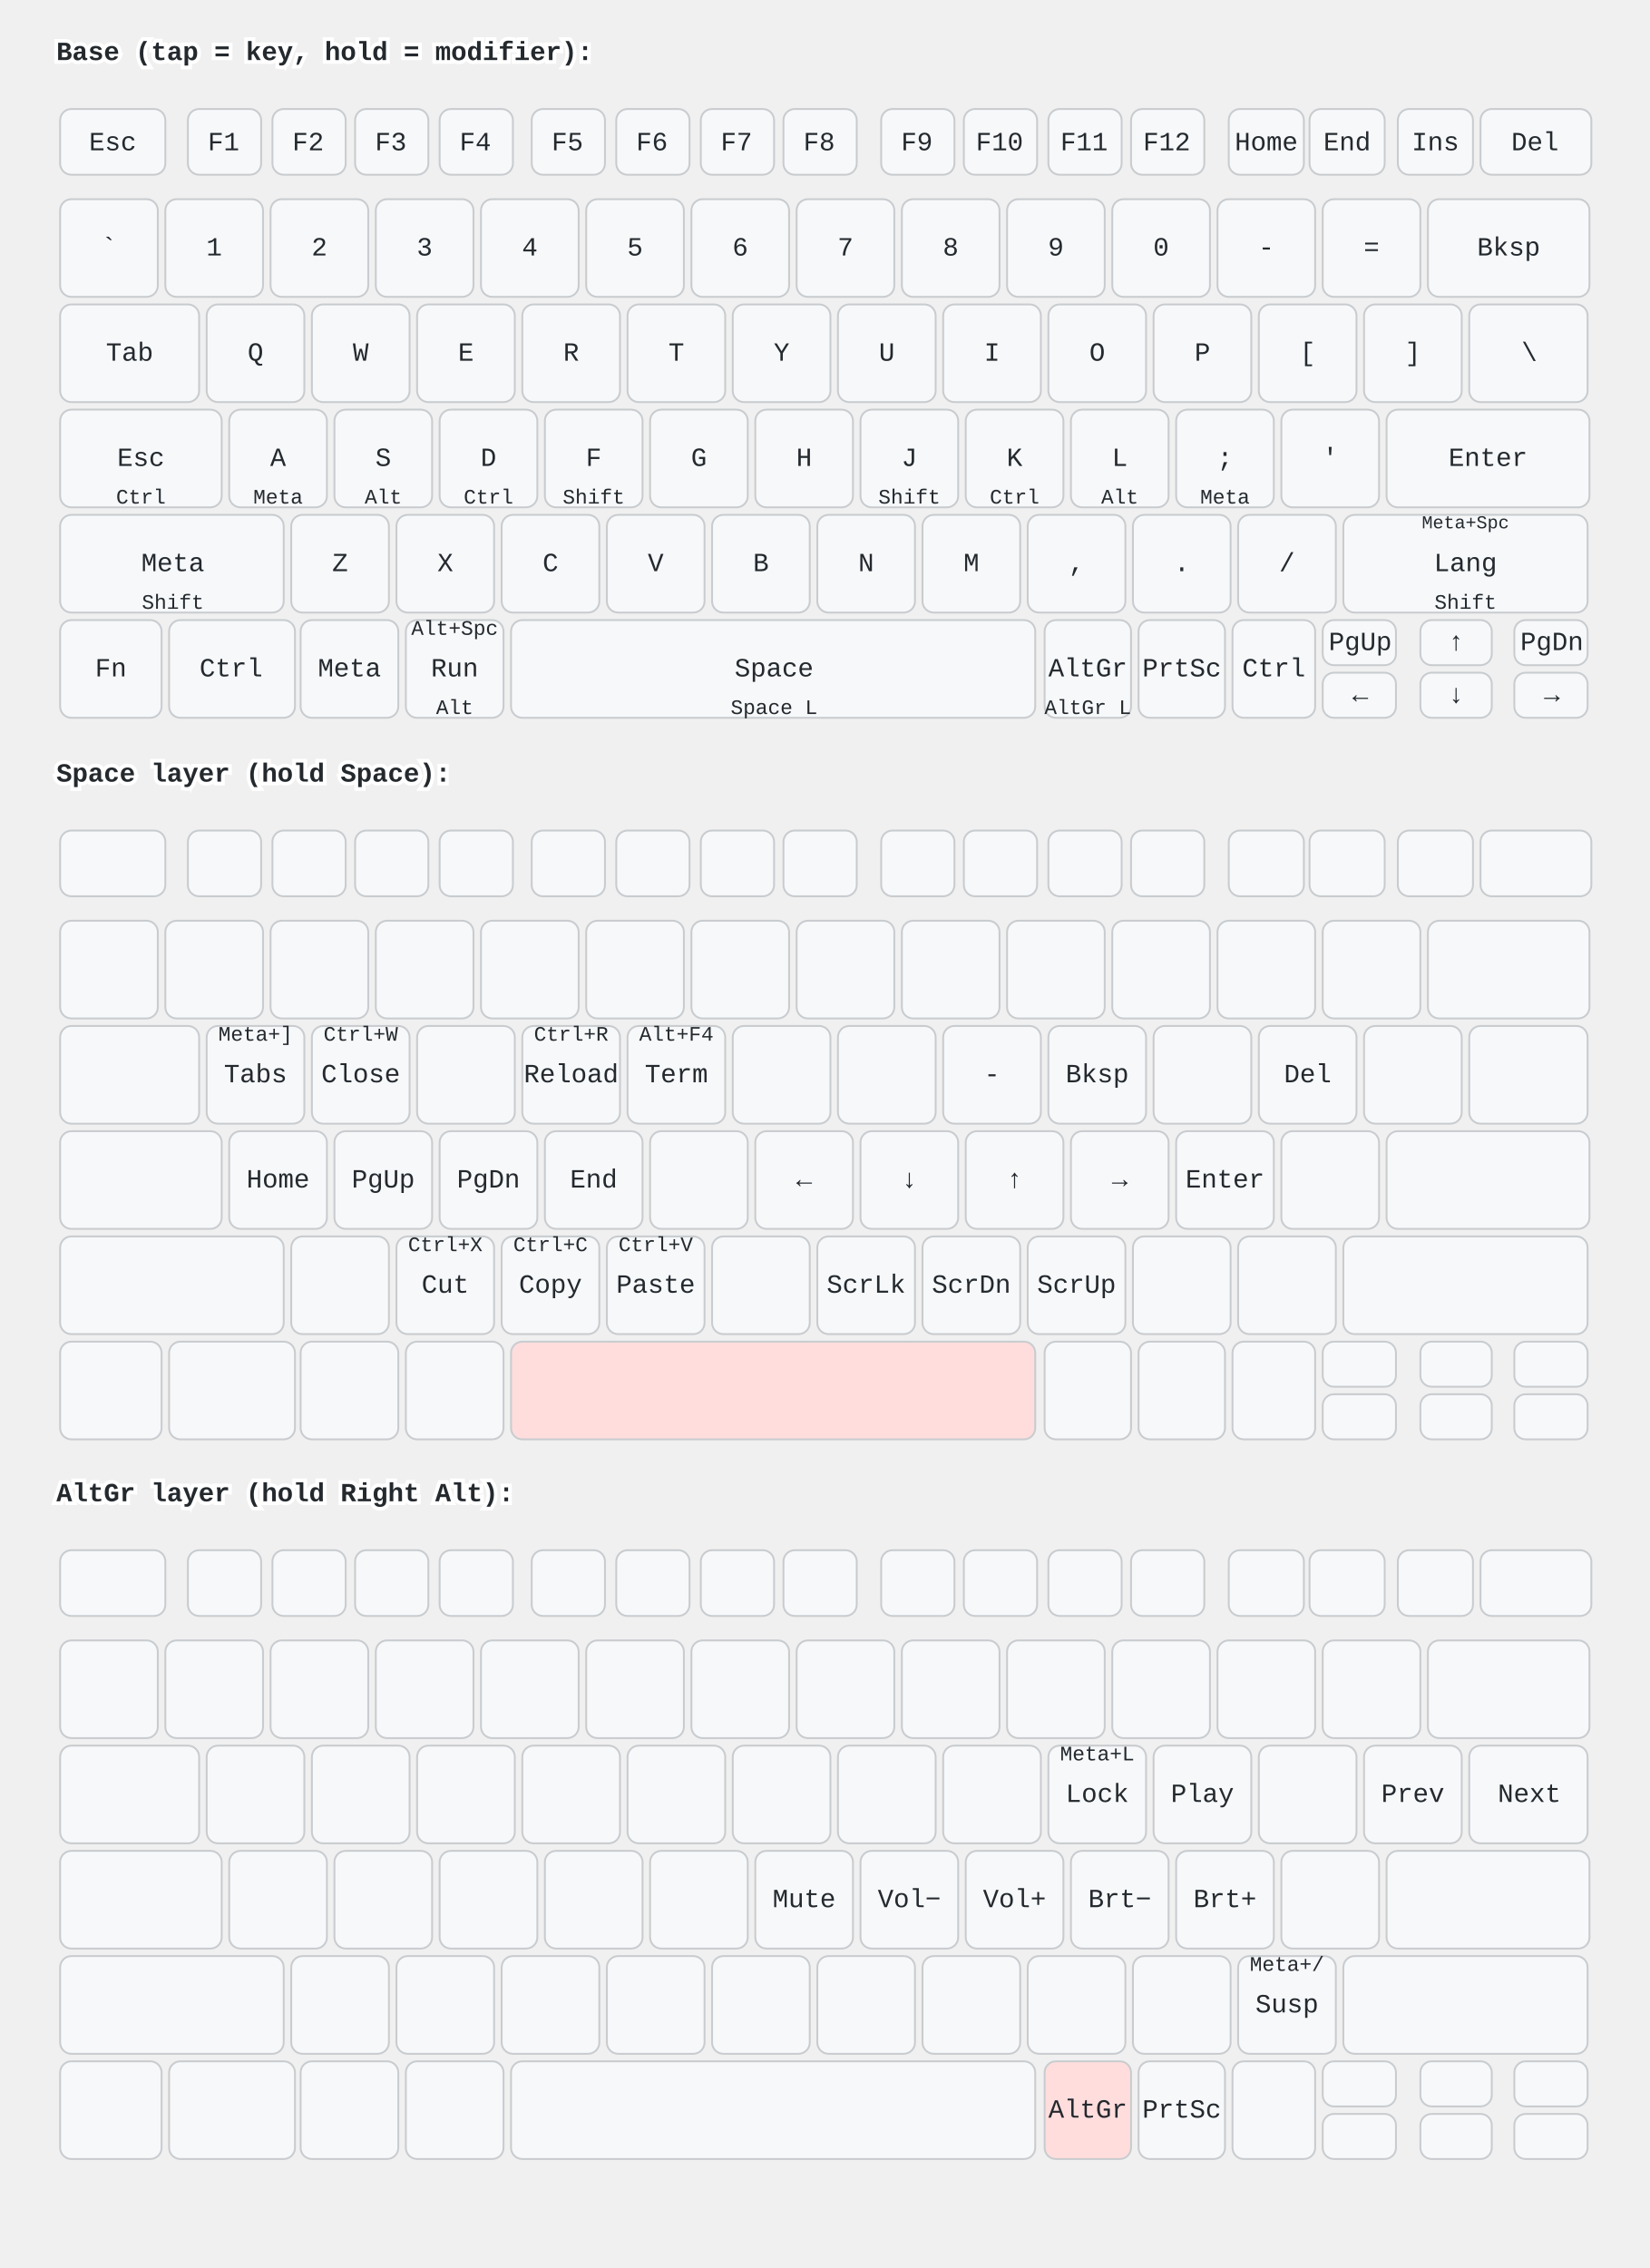
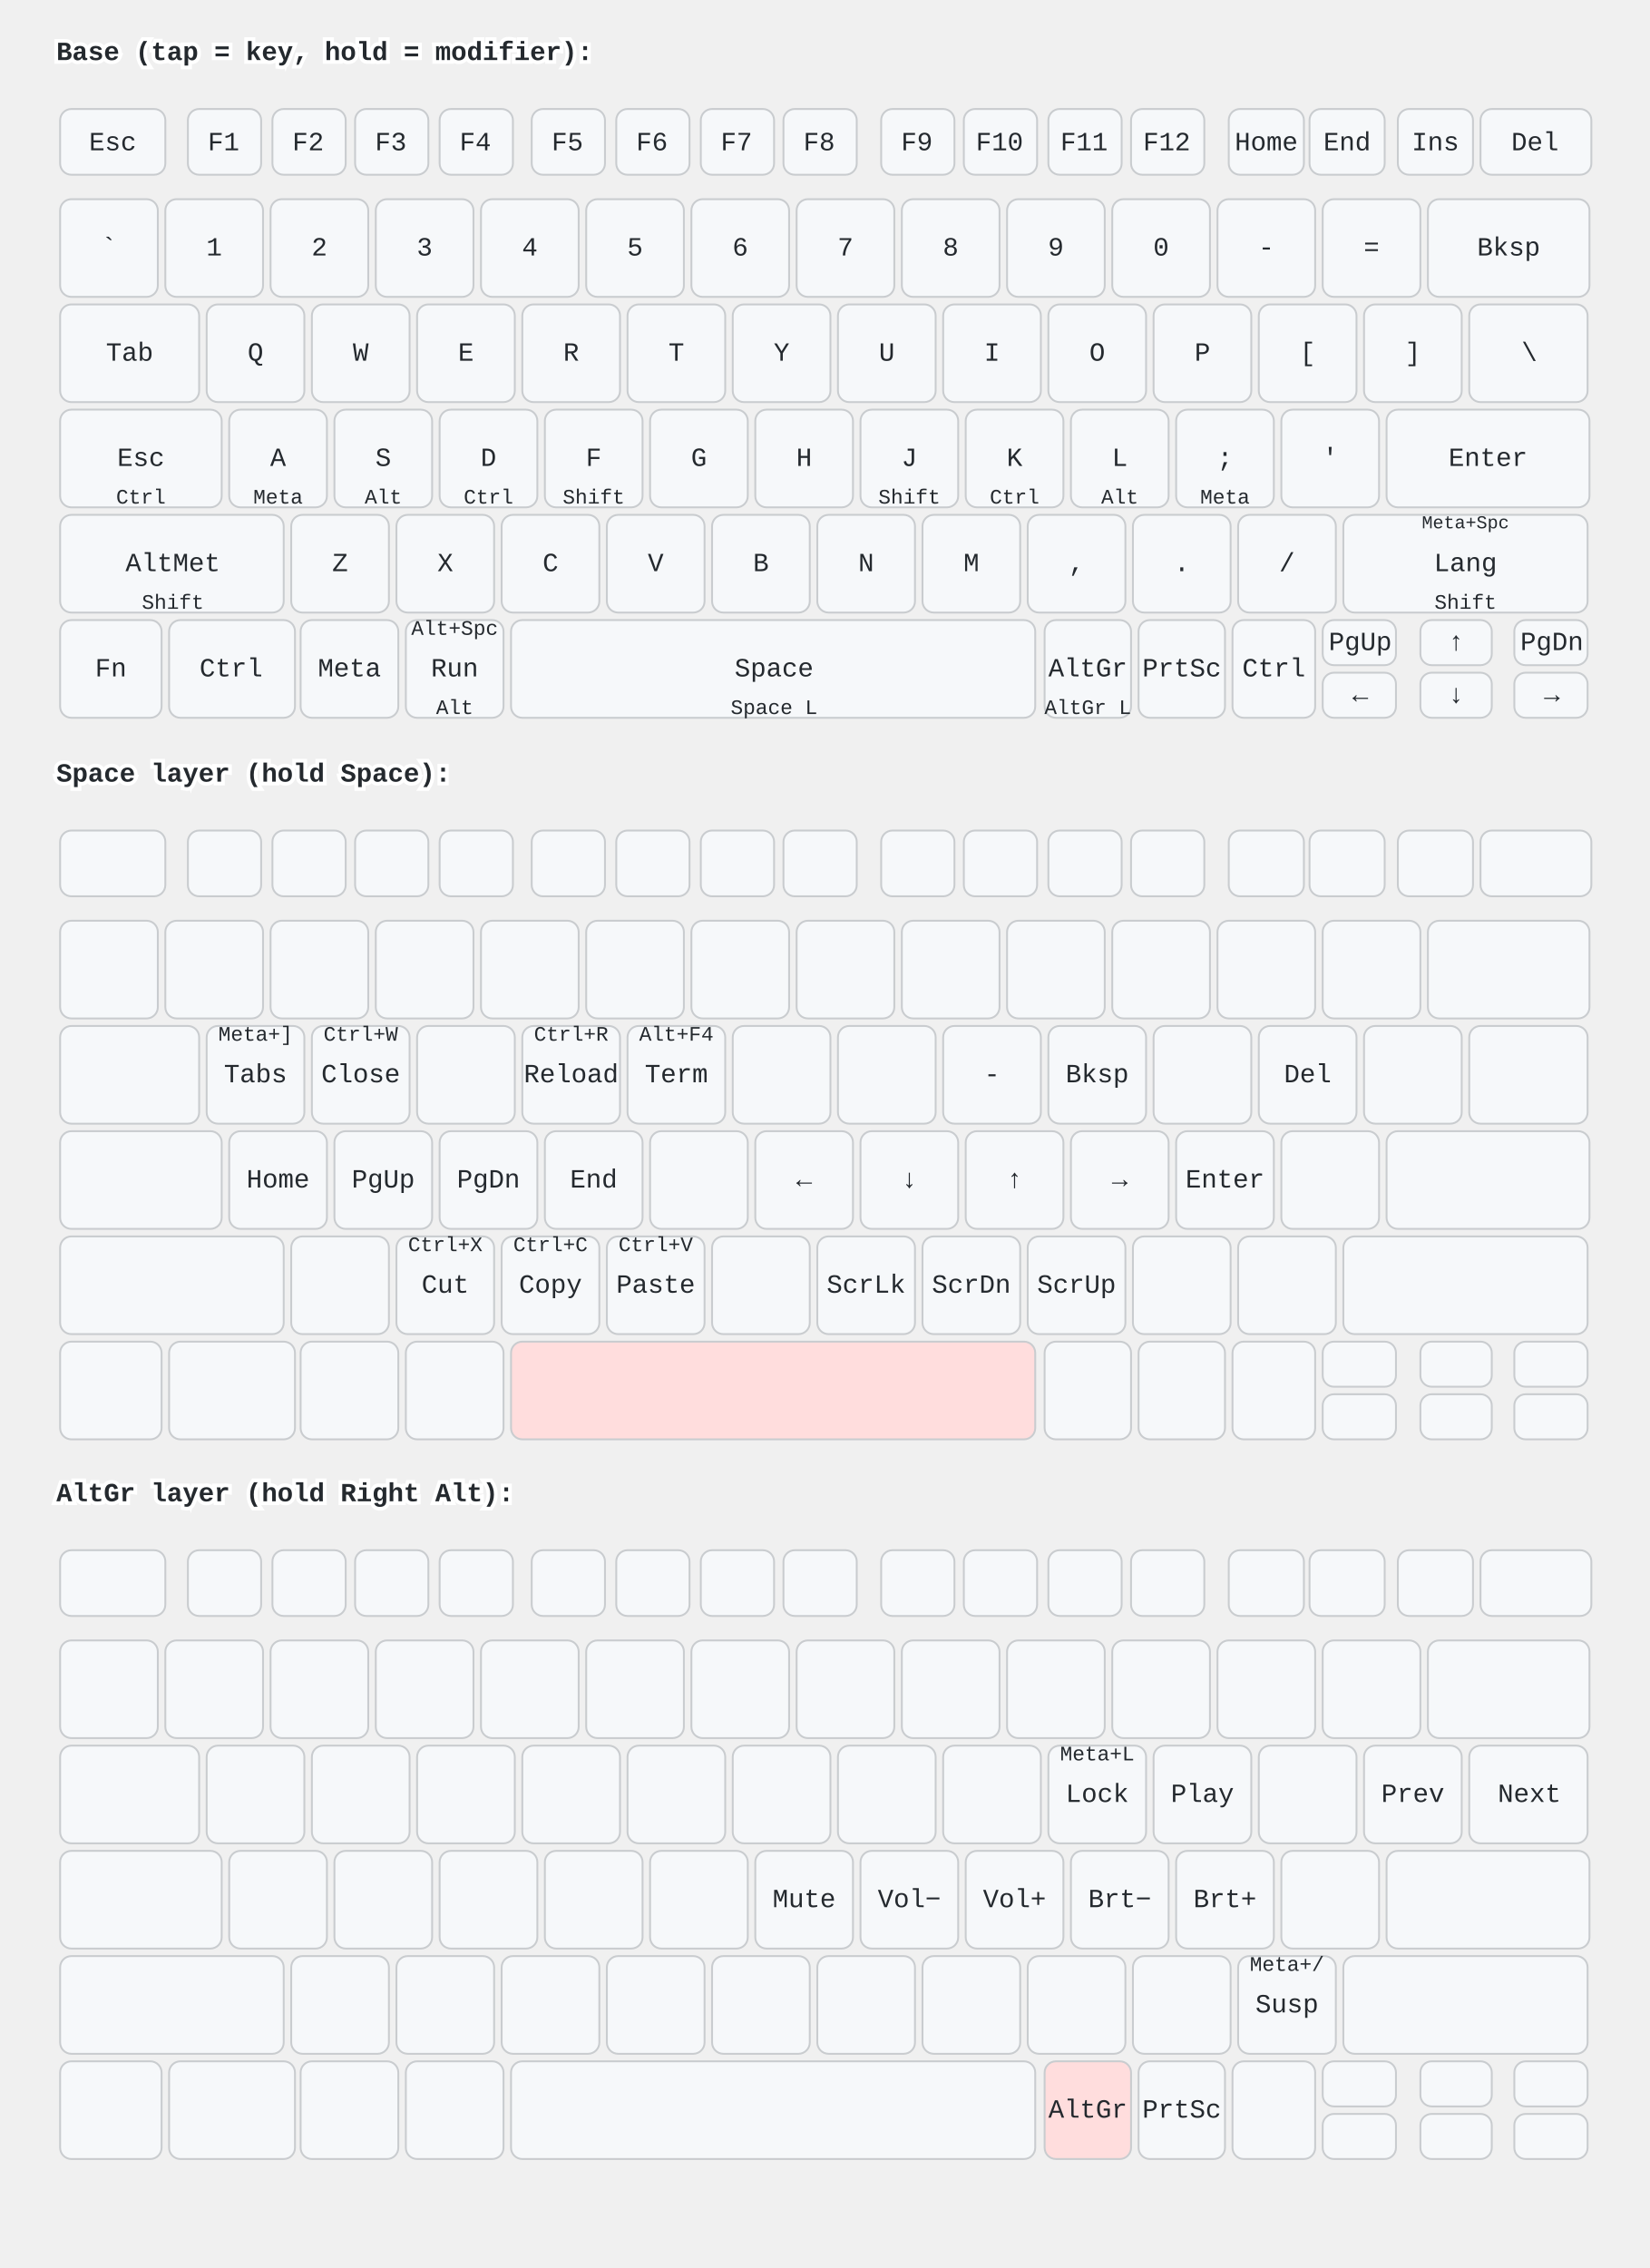
<svg xmlns="http://www.w3.org/2000/svg" width="878" height="1207" viewBox="0 0 878 1207" class="keymap">
  <style>/* inherit to force styles through use tags */
svg path {
    fill: inherit;
}

/* font and background color specifications */
svg.keymap {
    font-family: SFMono-Regular,Consolas,Liberation Mono,Menlo,monospace;
    font-size: 14px;
    font-kerning: normal;
    text-rendering: optimizeLegibility;
    fill: #24292e;
}

/* default key styling */
rect.key {
    fill: #f6f8fa;
}

rect.key, rect.combo {
    stroke: #c9cccf;
    stroke-width: 1;
}

/* default key side styling, only used is draw_key_sides is set */
rect.side {
    filter: brightness(90%);
}

/* color accent for combo boxes */
rect.combo, rect.combo-separate {
    fill: #cdf;
}

/* color accent for held keys */
rect.held, rect.combo.held {
    fill: #fdd;
}

/* color accent for ghost (optional) keys */
rect.ghost, rect.combo.ghost {
    stroke-dasharray: 4, 4;
    stroke-width: 2;
}

text {
    text-anchor: middle;
    dominant-baseline: middle;
}

/* styling for layer labels */
text.label {
    font-weight: bold;
    text-anchor: start;
    stroke: white;
    stroke-width: 4;
    paint-order: stroke;
}

/* styling for optional footer */
text.footer {
    text-anchor: end;
    dominant-baseline: auto;
    stroke: white;
    stroke-width: 4;
    paint-order: stroke;
}

/* styling for combo tap, and key non-tap label text */
text.combo, text.hold, text.shifted, text.left, text.right, text.tl, text.tr, text.bl, text.br {
    font-size: 11px;
}

text.hold, text.bl, text.br {
    text-anchor: middle;
    dominant-baseline: auto;
}

text.shifted, text.tl, text.tr {
    text-anchor: middle;
    dominant-baseline: hanging;
}

text.left, text.tl, text.bl {
    text-anchor: start;
}

text.right, text.tr, text.br {
    text-anchor: end;
}

text.layer-activator {
    text-decoration: underline;
}

/* styling for hold/shifted label text in combo box */
text.combo.hold, text.combo.shifted, text.combo.left, text.combo.right {
    font-size: 8px;
}

/* lighter symbol for transparent keys */
text.trans {
    fill: #7b7e81;
}

/* styling for combo dendrons */
path.combo {
    stroke-width: 1;
    stroke: gray;
    fill: none;
}

/* Start Tabler Icons Cleanup */
/* cannot use height/width with glyphs */
.icon-tabler &gt; path {
    fill: inherit;
    stroke: inherit;
    stroke-width: 2;
}
/* hide tabler's default box */
.icon-tabler &gt; path[stroke="none"][fill="none"] {
    visibility: hidden;
}
/* End Tabler Icons Cleanup */

@media (prefers-color-scheme: dark) {
svg.keymap { fill: #d1d6db; }
rect.key { fill: #3f4750; }
rect.key, rect.combo { stroke: #60666c; }
rect.combo, rect.combo-separate { fill: #1f3d7a; }
rect.held, rect.combo.held { fill: #854747; }
text.label, text.footer { stroke: black; }
text.trans { fill: #7e8184; }
path.combo { stroke: #7f7f7f; }

}</style>
  <g transform="translate(30, 0)" class="layer-Base (tap = key, hold = modifier)">
    <text x="0" y="28" class="label" id="Base-tap--key-hold--modifier">Base (tap = key, hold = modifier):</text>
    <g transform="translate(0, 56)">
      <g transform="translate(30, 20)" class="key keypos-0">
        <rect rx="6" ry="6" x="-28" y="-18" width="56" height="35" class="key" />
        <text x="0" y="0" class="key tap">Esc</text>
      </g>
      <g transform="translate(89, 20)" class="key keypos-1">
        <rect rx="6" ry="6" x="-19" y="-18" width="39" height="35" class="key" />
        <text x="0" y="0" class="key tap">F1</text>
      </g>
      <g transform="translate(134, 20)" class="key keypos-2">
        <rect rx="6" ry="6" x="-19" y="-18" width="39" height="35" class="key" />
        <text x="0" y="0" class="key tap">F2</text>
      </g>
      <g transform="translate(178, 20)" class="key keypos-3">
        <rect rx="6" ry="6" x="-19" y="-18" width="39" height="35" class="key" />
        <text x="0" y="0" class="key tap">F3</text>
      </g>
      <g transform="translate(223, 20)" class="key keypos-4">
        <rect rx="6" ry="6" x="-19" y="-18" width="39" height="35" class="key" />
        <text x="0" y="0" class="key tap">F4</text>
      </g>
      <g transform="translate(272, 20)" class="key keypos-5">
        <rect rx="6" ry="6" x="-19" y="-18" width="39" height="35" class="key" />
        <text x="0" y="0" class="key tap">F5</text>
      </g>
      <g transform="translate(317, 20)" class="key keypos-6">
        <rect rx="6" ry="6" x="-19" y="-18" width="39" height="35" class="key" />
        <text x="0" y="0" class="key tap">F6</text>
      </g>
      <g transform="translate(362, 20)" class="key keypos-7">
        <rect rx="6" ry="6" x="-19" y="-18" width="39" height="35" class="key" />
        <text x="0" y="0" class="key tap">F7</text>
      </g>
      <g transform="translate(406, 20)" class="key keypos-8">
        <rect rx="6" ry="6" x="-19" y="-18" width="39" height="35" class="key" />
        <text x="0" y="0" class="key tap">F8</text>
      </g>
      <g transform="translate(458, 20)" class="key keypos-9">
        <rect rx="6" ry="6" x="-19" y="-18" width="39" height="35" class="key" />
        <text x="0" y="0" class="key tap">F9</text>
      </g>
      <g transform="translate(502, 20)" class="key keypos-10">
        <rect rx="6" ry="6" x="-19" y="-18" width="39" height="35" class="key" />
        <text x="0" y="0" class="key tap">F10</text>
      </g>
      <g transform="translate(547, 20)" class="key keypos-11">
        <rect rx="6" ry="6" x="-19" y="-18" width="39" height="35" class="key" />
        <text x="0" y="0" class="key tap">F11</text>
      </g>
      <g transform="translate(591, 20)" class="key keypos-12">
        <rect rx="6" ry="6" x="-19" y="-18" width="39" height="35" class="key" />
        <text x="0" y="0" class="key tap">F12</text>
      </g>
      <g transform="translate(644, 20)" class="key keypos-13">
        <rect rx="6" ry="6" x="-20" y="-18" width="40" height="35" class="key" />
        <text x="0" y="0" class="key tap">Home</text>
      </g>
      <g transform="translate(687, 20)" class="key keypos-14">
        <rect rx="6" ry="6" x="-20" y="-18" width="40" height="35" class="key" />
        <text x="0" y="0" class="key tap">End</text>
      </g>
      <g transform="translate(734, 20)" class="key keypos-15">
        <rect rx="6" ry="6" x="-20" y="-18" width="40" height="35" class="key" />
        <text x="0" y="0" class="key tap">Ins</text>
      </g>
      <g transform="translate(787, 20)" class="key keypos-16">
        <rect rx="6" ry="6" x="-29" y="-18" width="59" height="35" class="key" />
        <text x="0" y="0" class="key tap">Del</text>
      </g>
      <g transform="translate(28, 76)" class="key keypos-17">
        <rect rx="6" ry="6" x="-26" y="-26" width="52" height="52" class="key" />
        <text x="0" y="0" class="key tap">`</text>
      </g>
      <g transform="translate(84, 76)" class="key keypos-18">
        <rect rx="6" ry="6" x="-26" y="-26" width="52" height="52" class="key" />
        <text x="0" y="0" class="key tap">1</text>
      </g>
      <g transform="translate(140, 76)" class="key keypos-19">
        <rect rx="6" ry="6" x="-26" y="-26" width="52" height="52" class="key" />
        <text x="0" y="0" class="key tap">2</text>
      </g>
      <g transform="translate(196, 76)" class="key keypos-20">
        <rect rx="6" ry="6" x="-26" y="-26" width="52" height="52" class="key" />
        <text x="0" y="0" class="key tap">3</text>
      </g>
      <g transform="translate(252, 76)" class="key keypos-21">
        <rect rx="6" ry="6" x="-26" y="-26" width="52" height="52" class="key" />
        <text x="0" y="0" class="key tap">4</text>
      </g>
      <g transform="translate(308, 76)" class="key keypos-22">
        <rect rx="6" ry="6" x="-26" y="-26" width="52" height="52" class="key" />
        <text x="0" y="0" class="key tap">5</text>
      </g>
      <g transform="translate(364, 76)" class="key keypos-23">
        <rect rx="6" ry="6" x="-26" y="-26" width="52" height="52" class="key" />
        <text x="0" y="0" class="key tap">6</text>
      </g>
      <g transform="translate(420, 76)" class="key keypos-24">
        <rect rx="6" ry="6" x="-26" y="-26" width="52" height="52" class="key" />
        <text x="0" y="0" class="key tap">7</text>
      </g>
      <g transform="translate(476, 76)" class="key keypos-25">
        <rect rx="6" ry="6" x="-26" y="-26" width="52" height="52" class="key" />
        <text x="0" y="0" class="key tap">8</text>
      </g>
      <g transform="translate(532, 76)" class="key keypos-26">
        <rect rx="6" ry="6" x="-26" y="-26" width="52" height="52" class="key" />
        <text x="0" y="0" class="key tap">9</text>
      </g>
      <g transform="translate(588, 76)" class="key keypos-27">
        <rect rx="6" ry="6" x="-26" y="-26" width="52" height="52" class="key" />
        <text x="0" y="0" class="key tap">0</text>
      </g>
      <g transform="translate(644, 76)" class="key keypos-28">
        <rect rx="6" ry="6" x="-26" y="-26" width="52" height="52" class="key" />
        <text x="0" y="0" class="key tap">-</text>
      </g>
      <g transform="translate(700, 76)" class="key keypos-29">
        <rect rx="6" ry="6" x="-26" y="-26" width="52" height="52" class="key" />
        <text x="0" y="0" class="key tap">=</text>
      </g>
      <g transform="translate(773, 76)" class="key keypos-30">
        <rect rx="6" ry="6" x="-43" y="-26" width="86" height="52" class="key" />
        <text x="0" y="0" class="key tap">Bksp</text>
      </g>
      <g transform="translate(39, 132)" class="key keypos-31">
        <rect rx="6" ry="6" x="-37" y="-26" width="74" height="52" class="key" />
        <text x="0" y="0" class="key tap">Tab</text>
      </g>
      <g transform="translate(106, 132)" class="key keypos-32">
        <rect rx="6" ry="6" x="-26" y="-26" width="52" height="52" class="key" />
        <text x="0" y="0" class="key tap">Q</text>
      </g>
      <g transform="translate(162, 132)" class="key keypos-33">
        <rect rx="6" ry="6" x="-26" y="-26" width="52" height="52" class="key" />
        <text x="0" y="0" class="key tap">W</text>
      </g>
      <g transform="translate(218, 132)" class="key keypos-34">
        <rect rx="6" ry="6" x="-26" y="-26" width="52" height="52" class="key" />
        <text x="0" y="0" class="key tap">E</text>
      </g>
      <g transform="translate(274, 132)" class="key keypos-35">
        <rect rx="6" ry="6" x="-26" y="-26" width="52" height="52" class="key" />
        <text x="0" y="0" class="key tap">R</text>
      </g>
      <g transform="translate(330, 132)" class="key keypos-36">
        <rect rx="6" ry="6" x="-26" y="-26" width="52" height="52" class="key" />
        <text x="0" y="0" class="key tap">T</text>
      </g>
      <g transform="translate(386, 132)" class="key keypos-37">
        <rect rx="6" ry="6" x="-26" y="-26" width="52" height="52" class="key" />
        <text x="0" y="0" class="key tap">Y</text>
      </g>
      <g transform="translate(442, 132)" class="key keypos-38">
        <rect rx="6" ry="6" x="-26" y="-26" width="52" height="52" class="key" />
        <text x="0" y="0" class="key tap">U</text>
      </g>
      <g transform="translate(498, 132)" class="key keypos-39">
        <rect rx="6" ry="6" x="-26" y="-26" width="52" height="52" class="key" />
        <text x="0" y="0" class="key tap">I</text>
      </g>
      <g transform="translate(554, 132)" class="key keypos-40">
        <rect rx="6" ry="6" x="-26" y="-26" width="52" height="52" class="key" />
        <text x="0" y="0" class="key tap">O</text>
      </g>
      <g transform="translate(610, 132)" class="key keypos-41">
        <rect rx="6" ry="6" x="-26" y="-26" width="52" height="52" class="key" />
        <text x="0" y="0" class="key tap">P</text>
      </g>
      <g transform="translate(666, 132)" class="key keypos-42">
        <rect rx="6" ry="6" x="-26" y="-26" width="52" height="52" class="key" />
        <text x="0" y="0" class="key tap">[</text>
      </g>
      <g transform="translate(722, 132)" class="key keypos-43">
        <rect rx="6" ry="6" x="-26" y="-26" width="52" height="52" class="key" />
        <text x="0" y="0" class="key tap">]</text>
      </g>
      <g transform="translate(784, 132)" class="key keypos-44">
        <rect rx="6" ry="6" x="-32" y="-26" width="63" height="52" class="key" />
        <text x="0" y="0" class="key tap">\</text>
      </g>
      <g transform="translate(45, 188)" class="key keypos-45">
        <rect rx="6" ry="6" x="-43" y="-26" width="86" height="52" class="key" />
        <text x="0" y="0" class="key tap">Esc</text>
        <text x="0" y="24" class="key hold">Ctrl</text>
      </g>
      <g transform="translate(118, 188)" class="key keypos-46">
        <rect rx="6" ry="6" x="-26" y="-26" width="52" height="52" class="key" />
        <text x="0" y="0" class="key tap">A</text>
        <text x="0" y="24" class="key hold">Meta</text>
      </g>
      <g transform="translate(174, 188)" class="key keypos-47">
        <rect rx="6" ry="6" x="-26" y="-26" width="52" height="52" class="key" />
        <text x="0" y="0" class="key tap">S</text>
        <text x="0" y="24" class="key hold">Alt</text>
      </g>
      <g transform="translate(230, 188)" class="key keypos-48">
        <rect rx="6" ry="6" x="-26" y="-26" width="52" height="52" class="key" />
        <text x="0" y="0" class="key tap">D</text>
        <text x="0" y="24" class="key hold">Ctrl</text>
      </g>
      <g transform="translate(286, 188)" class="key keypos-49">
        <rect rx="6" ry="6" x="-26" y="-26" width="52" height="52" class="key" />
        <text x="0" y="0" class="key tap">F</text>
        <text x="0" y="24" class="key hold">Shift</text>
      </g>
      <g transform="translate(342, 188)" class="key keypos-50">
        <rect rx="6" ry="6" x="-26" y="-26" width="52" height="52" class="key" />
        <text x="0" y="0" class="key tap">G</text>
      </g>
      <g transform="translate(398, 188)" class="key keypos-51">
        <rect rx="6" ry="6" x="-26" y="-26" width="52" height="52" class="key" />
        <text x="0" y="0" class="key tap">H</text>
      </g>
      <g transform="translate(454, 188)" class="key keypos-52">
        <rect rx="6" ry="6" x="-26" y="-26" width="52" height="52" class="key" />
        <text x="0" y="0" class="key tap">J</text>
        <text x="0" y="24" class="key hold">Shift</text>
      </g>
      <g transform="translate(510, 188)" class="key keypos-53">
        <rect rx="6" ry="6" x="-26" y="-26" width="52" height="52" class="key" />
        <text x="0" y="0" class="key tap">K</text>
        <text x="0" y="24" class="key hold">Ctrl</text>
      </g>
      <g transform="translate(566, 188)" class="key keypos-54">
        <rect rx="6" ry="6" x="-26" y="-26" width="52" height="52" class="key" />
        <text x="0" y="0" class="key tap">L</text>
        <text x="0" y="24" class="key hold">Alt</text>
      </g>
      <g transform="translate(622, 188)" class="key keypos-55">
        <rect rx="6" ry="6" x="-26" y="-26" width="52" height="52" class="key" />
        <text x="0" y="0" class="key tap">;</text>
        <text x="0" y="24" class="key hold">Meta</text>
      </g>
      <g transform="translate(678, 188)" class="key keypos-56">
        <rect rx="6" ry="6" x="-26" y="-26" width="52" height="52" class="key" />
        <text x="0" y="0" class="key tap">'</text>
      </g>
      <g transform="translate(762, 188)" class="key keypos-57">
        <rect rx="6" ry="6" x="-54" y="-26" width="108" height="52" class="key" />
        <text x="0" y="0" class="key tap">Enter</text>
      </g>
      <g transform="translate(62, 244)" class="key keypos-58">
        <rect rx="6" ry="6" x="-60" y="-26" width="119" height="52" class="key" />
-         <text x="0" y="0" class="key tap">Meta</text>
+         <text x="0" y="0" class="key tap">AltMet</text>
        <text x="0" y="24" class="key hold">Shift</text>
      </g>
      <g transform="translate(151, 244)" class="key keypos-59">
        <rect rx="6" ry="6" x="-26" y="-26" width="52" height="52" class="key" />
        <text x="0" y="0" class="key tap">Z</text>
      </g>
      <g transform="translate(207, 244)" class="key keypos-60">
        <rect rx="6" ry="6" x="-26" y="-26" width="52" height="52" class="key" />
        <text x="0" y="0" class="key tap">X</text>
      </g>
      <g transform="translate(263, 244)" class="key keypos-61">
        <rect rx="6" ry="6" x="-26" y="-26" width="52" height="52" class="key" />
        <text x="0" y="0" class="key tap">C</text>
      </g>
      <g transform="translate(319, 244)" class="key keypos-62">
        <rect rx="6" ry="6" x="-26" y="-26" width="52" height="52" class="key" />
        <text x="0" y="0" class="key tap">V</text>
      </g>
      <g transform="translate(375, 244)" class="key keypos-63">
        <rect rx="6" ry="6" x="-26" y="-26" width="52" height="52" class="key" />
        <text x="0" y="0" class="key tap">B</text>
      </g>
      <g transform="translate(431, 244)" class="key keypos-64">
        <rect rx="6" ry="6" x="-26" y="-26" width="52" height="52" class="key" />
        <text x="0" y="0" class="key tap">N</text>
      </g>
      <g transform="translate(487, 244)" class="key keypos-65">
        <rect rx="6" ry="6" x="-26" y="-26" width="52" height="52" class="key" />
        <text x="0" y="0" class="key tap">M</text>
      </g>
      <g transform="translate(543, 244)" class="key keypos-66">
        <rect rx="6" ry="6" x="-26" y="-26" width="52" height="52" class="key" />
        <text x="0" y="0" class="key tap">,</text>
      </g>
      <g transform="translate(599, 244)" class="key keypos-67">
        <rect rx="6" ry="6" x="-26" y="-26" width="52" height="52" class="key" />
        <text x="0" y="0" class="key tap">.</text>
      </g>
      <g transform="translate(655, 244)" class="key keypos-68">
        <rect rx="6" ry="6" x="-26" y="-26" width="52" height="52" class="key" />
        <text x="0" y="0" class="key tap">/</text>
      </g>
      <g transform="translate(750, 244)" class="key keypos-69">
        <rect rx="6" ry="6" x="-65" y="-26" width="130" height="52" class="key" />
        <text x="0" y="0" class="key tap">Lang</text>
        <text x="0" y="24" class="key hold">Shift</text>
        <text x="0" y="-24" class="key shifted">
          <tspan style="font-size: 88%">Meta+Spc</tspan>
        </text>
      </g>
      <g transform="translate(29, 300)" class="key keypos-70">
        <rect rx="6" ry="6" x="-27" y="-26" width="54" height="52" class="key" />
        <text x="0" y="0" class="key tap">Fn</text>
      </g>
      <g transform="translate(93, 300)" class="key keypos-71">
        <rect rx="6" ry="6" x="-33" y="-26" width="67" height="52" class="key" />
        <text x="0" y="0" class="key tap">Ctrl</text>
      </g>
      <g transform="translate(156, 300)" class="key keypos-72">
        <rect rx="6" ry="6" x="-26" y="-26" width="52" height="52" class="key" />
        <text x="0" y="0" class="key tap">Meta</text>
      </g>
      <g transform="translate(212, 300)" class="key keypos-73">
        <rect rx="6" ry="6" x="-26" y="-26" width="52" height="52" class="key" />
        <text x="0" y="0" class="key tap">Run</text>
        <text x="0" y="24" class="key hold">Alt</text>
        <text x="0" y="-24" class="key shifted">Alt+Spc</text>
      </g>
      <g transform="translate(382, 300)" class="key keypos-74">
        <rect rx="6" ry="6" x="-140" y="-26" width="279" height="52" class="key" />
        <text x="0" y="0" class="key tap">Space</text>
        <text x="0" y="24" class="key hold">Space L</text>
      </g>
      <g transform="translate(549, 300)" class="key keypos-75">
        <rect rx="6" ry="6" x="-23" y="-26" width="46" height="52" class="key" />
        <text x="0" y="0" class="key tap">AltGr</text>
        <text x="0" y="24" class="key hold">AltGr L</text>
      </g>
      <g transform="translate(599, 300)" class="key keypos-76">
        <rect rx="6" ry="6" x="-23" y="-26" width="46" height="52" class="key" />
        <text x="0" y="0" class="key tap">PrtSc</text>
      </g>
      <g transform="translate(648, 300)" class="key keypos-77">
        <rect rx="6" ry="6" x="-22" y="-26" width="44" height="52" class="key" />
        <text x="0" y="0" class="key tap">Ctrl</text>
      </g>
      <g transform="translate(694, 286)" class="key keypos-78">
        <rect rx="6" ry="6" x="-20" y="-12" width="39" height="24" class="key" />
        <text x="0" y="0" class="key tap">PgUp</text>
      </g>
      <g transform="translate(745, 286)" class="key keypos-79">
        <rect rx="6" ry="6" x="-19" y="-12" width="38" height="24" class="key" />
        <text x="0" y="0" class="key tap">↑</text>
      </g>
      <g transform="translate(796, 286)" class="key keypos-80">
        <rect rx="6" ry="6" x="-20" y="-12" width="39" height="24" class="key" />
        <text x="0" y="0" class="key tap">PgDn</text>
      </g>
      <g transform="translate(694, 314)" class="key keypos-81">
        <rect rx="6" ry="6" x="-20" y="-12" width="39" height="24" class="key" />
        <text x="0" y="0" class="key tap">←</text>
      </g>
      <g transform="translate(745, 314)" class="key keypos-82">
        <rect rx="6" ry="6" x="-19" y="-12" width="38" height="24" class="key" />
        <text x="0" y="0" class="key tap">↓</text>
      </g>
      <g transform="translate(796, 314)" class="key keypos-83">
        <rect rx="6" ry="6" x="-20" y="-12" width="39" height="24" class="key" />
        <text x="0" y="0" class="key tap">→</text>
      </g>
    </g>
  </g>
  <g transform="translate(30, 384)" class="layer-Space layer (hold Space)">
    <text x="0" y="28" class="label" id="Space-layer-hold-Space">Space layer (hold Space):</text>
    <g transform="translate(0, 56)">
      <g transform="translate(30, 20)" class="key keypos-0">
        <rect rx="6" ry="6" x="-28" y="-18" width="56" height="35" class="key" />
      </g>
      <g transform="translate(89, 20)" class="key keypos-1">
        <rect rx="6" ry="6" x="-19" y="-18" width="39" height="35" class="key" />
      </g>
      <g transform="translate(134, 20)" class="key keypos-2">
        <rect rx="6" ry="6" x="-19" y="-18" width="39" height="35" class="key" />
      </g>
      <g transform="translate(178, 20)" class="key keypos-3">
        <rect rx="6" ry="6" x="-19" y="-18" width="39" height="35" class="key" />
      </g>
      <g transform="translate(223, 20)" class="key keypos-4">
        <rect rx="6" ry="6" x="-19" y="-18" width="39" height="35" class="key" />
      </g>
      <g transform="translate(272, 20)" class="key keypos-5">
        <rect rx="6" ry="6" x="-19" y="-18" width="39" height="35" class="key" />
      </g>
      <g transform="translate(317, 20)" class="key keypos-6">
        <rect rx="6" ry="6" x="-19" y="-18" width="39" height="35" class="key" />
      </g>
      <g transform="translate(362, 20)" class="key keypos-7">
        <rect rx="6" ry="6" x="-19" y="-18" width="39" height="35" class="key" />
      </g>
      <g transform="translate(406, 20)" class="key keypos-8">
        <rect rx="6" ry="6" x="-19" y="-18" width="39" height="35" class="key" />
      </g>
      <g transform="translate(458, 20)" class="key keypos-9">
        <rect rx="6" ry="6" x="-19" y="-18" width="39" height="35" class="key" />
      </g>
      <g transform="translate(502, 20)" class="key keypos-10">
        <rect rx="6" ry="6" x="-19" y="-18" width="39" height="35" class="key" />
      </g>
      <g transform="translate(547, 20)" class="key keypos-11">
        <rect rx="6" ry="6" x="-19" y="-18" width="39" height="35" class="key" />
      </g>
      <g transform="translate(591, 20)" class="key keypos-12">
        <rect rx="6" ry="6" x="-19" y="-18" width="39" height="35" class="key" />
      </g>
      <g transform="translate(644, 20)" class="key keypos-13">
        <rect rx="6" ry="6" x="-20" y="-18" width="40" height="35" class="key" />
      </g>
      <g transform="translate(687, 20)" class="key keypos-14">
        <rect rx="6" ry="6" x="-20" y="-18" width="40" height="35" class="key" />
      </g>
      <g transform="translate(734, 20)" class="key keypos-15">
        <rect rx="6" ry="6" x="-20" y="-18" width="40" height="35" class="key" />
      </g>
      <g transform="translate(787, 20)" class="key keypos-16">
        <rect rx="6" ry="6" x="-29" y="-18" width="59" height="35" class="key" />
      </g>
      <g transform="translate(28, 76)" class="key keypos-17">
        <rect rx="6" ry="6" x="-26" y="-26" width="52" height="52" class="key" />
      </g>
      <g transform="translate(84, 76)" class="key keypos-18">
        <rect rx="6" ry="6" x="-26" y="-26" width="52" height="52" class="key" />
      </g>
      <g transform="translate(140, 76)" class="key keypos-19">
        <rect rx="6" ry="6" x="-26" y="-26" width="52" height="52" class="key" />
      </g>
      <g transform="translate(196, 76)" class="key keypos-20">
        <rect rx="6" ry="6" x="-26" y="-26" width="52" height="52" class="key" />
      </g>
      <g transform="translate(252, 76)" class="key keypos-21">
        <rect rx="6" ry="6" x="-26" y="-26" width="52" height="52" class="key" />
      </g>
      <g transform="translate(308, 76)" class="key keypos-22">
        <rect rx="6" ry="6" x="-26" y="-26" width="52" height="52" class="key" />
      </g>
      <g transform="translate(364, 76)" class="key keypos-23">
        <rect rx="6" ry="6" x="-26" y="-26" width="52" height="52" class="key" />
      </g>
      <g transform="translate(420, 76)" class="key keypos-24">
        <rect rx="6" ry="6" x="-26" y="-26" width="52" height="52" class="key" />
      </g>
      <g transform="translate(476, 76)" class="key keypos-25">
        <rect rx="6" ry="6" x="-26" y="-26" width="52" height="52" class="key" />
      </g>
      <g transform="translate(532, 76)" class="key keypos-26">
        <rect rx="6" ry="6" x="-26" y="-26" width="52" height="52" class="key" />
      </g>
      <g transform="translate(588, 76)" class="key keypos-27">
        <rect rx="6" ry="6" x="-26" y="-26" width="52" height="52" class="key" />
      </g>
      <g transform="translate(644, 76)" class="key keypos-28">
        <rect rx="6" ry="6" x="-26" y="-26" width="52" height="52" class="key" />
      </g>
      <g transform="translate(700, 76)" class="key keypos-29">
        <rect rx="6" ry="6" x="-26" y="-26" width="52" height="52" class="key" />
      </g>
      <g transform="translate(773, 76)" class="key keypos-30">
        <rect rx="6" ry="6" x="-43" y="-26" width="86" height="52" class="key" />
      </g>
      <g transform="translate(39, 132)" class="key keypos-31">
        <rect rx="6" ry="6" x="-37" y="-26" width="74" height="52" class="key" />
      </g>
      <g transform="translate(106, 132)" class="key keypos-32">
        <rect rx="6" ry="6" x="-26" y="-26" width="52" height="52" class="key" />
        <text x="0" y="0" class="key tap">Tabs</text>
        <text x="0" y="-24" class="key shifted">Meta+]</text>
      </g>
      <g transform="translate(162, 132)" class="key keypos-33">
        <rect rx="6" ry="6" x="-26" y="-26" width="52" height="52" class="key" />
        <text x="0" y="0" class="key tap">Close</text>
        <text x="0" y="-24" class="key shifted">Ctrl+W</text>
      </g>
      <g transform="translate(218, 132)" class="key keypos-34">
        <rect rx="6" ry="6" x="-26" y="-26" width="52" height="52" class="key" />
      </g>
      <g transform="translate(274, 132)" class="key keypos-35">
        <rect rx="6" ry="6" x="-26" y="-26" width="52" height="52" class="key" />
        <text x="0" y="0" class="key tap">Reload</text>
        <text x="0" y="-24" class="key shifted">Ctrl+R</text>
      </g>
      <g transform="translate(330, 132)" class="key keypos-36">
        <rect rx="6" ry="6" x="-26" y="-26" width="52" height="52" class="key" />
        <text x="0" y="0" class="key tap">Term</text>
        <text x="0" y="-24" class="key shifted">Alt+F4</text>
      </g>
      <g transform="translate(386, 132)" class="key keypos-37">
        <rect rx="6" ry="6" x="-26" y="-26" width="52" height="52" class="key" />
      </g>
      <g transform="translate(442, 132)" class="key keypos-38">
        <rect rx="6" ry="6" x="-26" y="-26" width="52" height="52" class="key" />
      </g>
      <g transform="translate(498, 132)" class="key keypos-39">
        <rect rx="6" ry="6" x="-26" y="-26" width="52" height="52" class="key" />
        <text x="0" y="0" class="key tap">-</text>
      </g>
      <g transform="translate(554, 132)" class="key keypos-40">
        <rect rx="6" ry="6" x="-26" y="-26" width="52" height="52" class="key" />
        <text x="0" y="0" class="key tap">Bksp</text>
      </g>
      <g transform="translate(610, 132)" class="key keypos-41">
        <rect rx="6" ry="6" x="-26" y="-26" width="52" height="52" class="key" />
      </g>
      <g transform="translate(666, 132)" class="key keypos-42">
        <rect rx="6" ry="6" x="-26" y="-26" width="52" height="52" class="key" />
        <text x="0" y="0" class="key tap">Del</text>
      </g>
      <g transform="translate(722, 132)" class="key keypos-43">
        <rect rx="6" ry="6" x="-26" y="-26" width="52" height="52" class="key" />
      </g>
      <g transform="translate(784, 132)" class="key keypos-44">
        <rect rx="6" ry="6" x="-32" y="-26" width="63" height="52" class="key" />
      </g>
      <g transform="translate(45, 188)" class="key keypos-45">
        <rect rx="6" ry="6" x="-43" y="-26" width="86" height="52" class="key" />
      </g>
      <g transform="translate(118, 188)" class="key keypos-46">
        <rect rx="6" ry="6" x="-26" y="-26" width="52" height="52" class="key" />
        <text x="0" y="0" class="key tap">Home</text>
      </g>
      <g transform="translate(174, 188)" class="key keypos-47">
        <rect rx="6" ry="6" x="-26" y="-26" width="52" height="52" class="key" />
        <text x="0" y="0" class="key tap">PgUp</text>
      </g>
      <g transform="translate(230, 188)" class="key keypos-48">
        <rect rx="6" ry="6" x="-26" y="-26" width="52" height="52" class="key" />
        <text x="0" y="0" class="key tap">PgDn</text>
      </g>
      <g transform="translate(286, 188)" class="key keypos-49">
        <rect rx="6" ry="6" x="-26" y="-26" width="52" height="52" class="key" />
        <text x="0" y="0" class="key tap">End</text>
      </g>
      <g transform="translate(342, 188)" class="key keypos-50">
        <rect rx="6" ry="6" x="-26" y="-26" width="52" height="52" class="key" />
      </g>
      <g transform="translate(398, 188)" class="key keypos-51">
        <rect rx="6" ry="6" x="-26" y="-26" width="52" height="52" class="key" />
        <text x="0" y="0" class="key tap">←</text>
      </g>
      <g transform="translate(454, 188)" class="key keypos-52">
        <rect rx="6" ry="6" x="-26" y="-26" width="52" height="52" class="key" />
        <text x="0" y="0" class="key tap">↓</text>
      </g>
      <g transform="translate(510, 188)" class="key keypos-53">
        <rect rx="6" ry="6" x="-26" y="-26" width="52" height="52" class="key" />
        <text x="0" y="0" class="key tap">↑</text>
      </g>
      <g transform="translate(566, 188)" class="key keypos-54">
        <rect rx="6" ry="6" x="-26" y="-26" width="52" height="52" class="key" />
        <text x="0" y="0" class="key tap">→</text>
      </g>
      <g transform="translate(622, 188)" class="key keypos-55">
        <rect rx="6" ry="6" x="-26" y="-26" width="52" height="52" class="key" />
        <text x="0" y="0" class="key tap">Enter</text>
      </g>
      <g transform="translate(678, 188)" class="key keypos-56">
        <rect rx="6" ry="6" x="-26" y="-26" width="52" height="52" class="key" />
      </g>
      <g transform="translate(762, 188)" class="key keypos-57">
        <rect rx="6" ry="6" x="-54" y="-26" width="108" height="52" class="key" />
      </g>
      <g transform="translate(62, 244)" class="key keypos-58">
        <rect rx="6" ry="6" x="-60" y="-26" width="119" height="52" class="key" />
      </g>
      <g transform="translate(151, 244)" class="key keypos-59">
        <rect rx="6" ry="6" x="-26" y="-26" width="52" height="52" class="key" />
      </g>
      <g transform="translate(207, 244)" class="key keypos-60">
        <rect rx="6" ry="6" x="-26" y="-26" width="52" height="52" class="key" />
        <text x="0" y="0" class="key tap">Cut</text>
        <text x="0" y="-24" class="key shifted">Ctrl+X</text>
      </g>
      <g transform="translate(263, 244)" class="key keypos-61">
        <rect rx="6" ry="6" x="-26" y="-26" width="52" height="52" class="key" />
        <text x="0" y="0" class="key tap">Copy</text>
        <text x="0" y="-24" class="key shifted">Ctrl+C</text>
      </g>
      <g transform="translate(319, 244)" class="key keypos-62">
        <rect rx="6" ry="6" x="-26" y="-26" width="52" height="52" class="key" />
        <text x="0" y="0" class="key tap">Paste</text>
        <text x="0" y="-24" class="key shifted">Ctrl+V</text>
      </g>
      <g transform="translate(375, 244)" class="key keypos-63">
        <rect rx="6" ry="6" x="-26" y="-26" width="52" height="52" class="key" />
      </g>
      <g transform="translate(431, 244)" class="key keypos-64">
        <rect rx="6" ry="6" x="-26" y="-26" width="52" height="52" class="key" />
        <text x="0" y="0" class="key tap">ScrLk</text>
      </g>
      <g transform="translate(487, 244)" class="key keypos-65">
        <rect rx="6" ry="6" x="-26" y="-26" width="52" height="52" class="key" />
        <text x="0" y="0" class="key tap">ScrDn</text>
      </g>
      <g transform="translate(543, 244)" class="key keypos-66">
        <rect rx="6" ry="6" x="-26" y="-26" width="52" height="52" class="key" />
        <text x="0" y="0" class="key tap">ScrUp</text>
      </g>
      <g transform="translate(599, 244)" class="key keypos-67">
        <rect rx="6" ry="6" x="-26" y="-26" width="52" height="52" class="key" />
      </g>
      <g transform="translate(655, 244)" class="key keypos-68">
        <rect rx="6" ry="6" x="-26" y="-26" width="52" height="52" class="key" />
      </g>
      <g transform="translate(750, 244)" class="key keypos-69">
        <rect rx="6" ry="6" x="-65" y="-26" width="130" height="52" class="key" />
      </g>
      <g transform="translate(29, 300)" class="key keypos-70">
        <rect rx="6" ry="6" x="-27" y="-26" width="54" height="52" class="key" />
      </g>
      <g transform="translate(93, 300)" class="key keypos-71">
        <rect rx="6" ry="6" x="-33" y="-26" width="67" height="52" class="key" />
      </g>
      <g transform="translate(156, 300)" class="key keypos-72">
        <rect rx="6" ry="6" x="-26" y="-26" width="52" height="52" class="key" />
      </g>
      <g transform="translate(212, 300)" class="key keypos-73">
        <rect rx="6" ry="6" x="-26" y="-26" width="52" height="52" class="key" />
      </g>
      <g transform="translate(382, 300)" class="key held keypos-74">
        <rect rx="6" ry="6" x="-140" y="-26" width="279" height="52" class="key held" />
      </g>
      <g transform="translate(549, 300)" class="key keypos-75">
        <rect rx="6" ry="6" x="-23" y="-26" width="46" height="52" class="key" />
      </g>
      <g transform="translate(599, 300)" class="key keypos-76">
        <rect rx="6" ry="6" x="-23" y="-26" width="46" height="52" class="key" />
      </g>
      <g transform="translate(648, 300)" class="key keypos-77">
        <rect rx="6" ry="6" x="-22" y="-26" width="44" height="52" class="key" />
      </g>
      <g transform="translate(694, 286)" class="key keypos-78">
        <rect rx="6" ry="6" x="-20" y="-12" width="39" height="24" class="key" />
      </g>
      <g transform="translate(745, 286)" class="key keypos-79">
        <rect rx="6" ry="6" x="-19" y="-12" width="38" height="24" class="key" />
      </g>
      <g transform="translate(796, 286)" class="key keypos-80">
        <rect rx="6" ry="6" x="-20" y="-12" width="39" height="24" class="key" />
      </g>
      <g transform="translate(694, 314)" class="key keypos-81">
        <rect rx="6" ry="6" x="-20" y="-12" width="39" height="24" class="key" />
      </g>
      <g transform="translate(745, 314)" class="key keypos-82">
        <rect rx="6" ry="6" x="-19" y="-12" width="38" height="24" class="key" />
      </g>
      <g transform="translate(796, 314)" class="key keypos-83">
        <rect rx="6" ry="6" x="-20" y="-12" width="39" height="24" class="key" />
      </g>
    </g>
  </g>
  <g transform="translate(30, 767)" class="layer-AltGr layer (hold Right Alt)">
    <text x="0" y="28" class="label" id="AltGr-layer-hold-Right-Alt">AltGr layer (hold Right Alt):</text>
    <g transform="translate(0, 56)">
      <g transform="translate(30, 20)" class="key keypos-0">
        <rect rx="6" ry="6" x="-28" y="-18" width="56" height="35" class="key" />
      </g>
      <g transform="translate(89, 20)" class="key keypos-1">
        <rect rx="6" ry="6" x="-19" y="-18" width="39" height="35" class="key" />
      </g>
      <g transform="translate(134, 20)" class="key keypos-2">
        <rect rx="6" ry="6" x="-19" y="-18" width="39" height="35" class="key" />
      </g>
      <g transform="translate(178, 20)" class="key keypos-3">
        <rect rx="6" ry="6" x="-19" y="-18" width="39" height="35" class="key" />
      </g>
      <g transform="translate(223, 20)" class="key keypos-4">
        <rect rx="6" ry="6" x="-19" y="-18" width="39" height="35" class="key" />
      </g>
      <g transform="translate(272, 20)" class="key keypos-5">
        <rect rx="6" ry="6" x="-19" y="-18" width="39" height="35" class="key" />
      </g>
      <g transform="translate(317, 20)" class="key keypos-6">
        <rect rx="6" ry="6" x="-19" y="-18" width="39" height="35" class="key" />
      </g>
      <g transform="translate(362, 20)" class="key keypos-7">
        <rect rx="6" ry="6" x="-19" y="-18" width="39" height="35" class="key" />
      </g>
      <g transform="translate(406, 20)" class="key keypos-8">
        <rect rx="6" ry="6" x="-19" y="-18" width="39" height="35" class="key" />
      </g>
      <g transform="translate(458, 20)" class="key keypos-9">
        <rect rx="6" ry="6" x="-19" y="-18" width="39" height="35" class="key" />
      </g>
      <g transform="translate(502, 20)" class="key keypos-10">
        <rect rx="6" ry="6" x="-19" y="-18" width="39" height="35" class="key" />
      </g>
      <g transform="translate(547, 20)" class="key keypos-11">
        <rect rx="6" ry="6" x="-19" y="-18" width="39" height="35" class="key" />
      </g>
      <g transform="translate(591, 20)" class="key keypos-12">
        <rect rx="6" ry="6" x="-19" y="-18" width="39" height="35" class="key" />
      </g>
      <g transform="translate(644, 20)" class="key keypos-13">
        <rect rx="6" ry="6" x="-20" y="-18" width="40" height="35" class="key" />
      </g>
      <g transform="translate(687, 20)" class="key keypos-14">
        <rect rx="6" ry="6" x="-20" y="-18" width="40" height="35" class="key" />
      </g>
      <g transform="translate(734, 20)" class="key keypos-15">
        <rect rx="6" ry="6" x="-20" y="-18" width="40" height="35" class="key" />
      </g>
      <g transform="translate(787, 20)" class="key keypos-16">
        <rect rx="6" ry="6" x="-29" y="-18" width="59" height="35" class="key" />
      </g>
      <g transform="translate(28, 76)" class="key keypos-17">
        <rect rx="6" ry="6" x="-26" y="-26" width="52" height="52" class="key" />
      </g>
      <g transform="translate(84, 76)" class="key keypos-18">
        <rect rx="6" ry="6" x="-26" y="-26" width="52" height="52" class="key" />
      </g>
      <g transform="translate(140, 76)" class="key keypos-19">
        <rect rx="6" ry="6" x="-26" y="-26" width="52" height="52" class="key" />
      </g>
      <g transform="translate(196, 76)" class="key keypos-20">
        <rect rx="6" ry="6" x="-26" y="-26" width="52" height="52" class="key" />
      </g>
      <g transform="translate(252, 76)" class="key keypos-21">
        <rect rx="6" ry="6" x="-26" y="-26" width="52" height="52" class="key" />
      </g>
      <g transform="translate(308, 76)" class="key keypos-22">
        <rect rx="6" ry="6" x="-26" y="-26" width="52" height="52" class="key" />
      </g>
      <g transform="translate(364, 76)" class="key keypos-23">
        <rect rx="6" ry="6" x="-26" y="-26" width="52" height="52" class="key" />
      </g>
      <g transform="translate(420, 76)" class="key keypos-24">
        <rect rx="6" ry="6" x="-26" y="-26" width="52" height="52" class="key" />
      </g>
      <g transform="translate(476, 76)" class="key keypos-25">
        <rect rx="6" ry="6" x="-26" y="-26" width="52" height="52" class="key" />
      </g>
      <g transform="translate(532, 76)" class="key keypos-26">
        <rect rx="6" ry="6" x="-26" y="-26" width="52" height="52" class="key" />
      </g>
      <g transform="translate(588, 76)" class="key keypos-27">
        <rect rx="6" ry="6" x="-26" y="-26" width="52" height="52" class="key" />
      </g>
      <g transform="translate(644, 76)" class="key keypos-28">
        <rect rx="6" ry="6" x="-26" y="-26" width="52" height="52" class="key" />
      </g>
      <g transform="translate(700, 76)" class="key keypos-29">
        <rect rx="6" ry="6" x="-26" y="-26" width="52" height="52" class="key" />
      </g>
      <g transform="translate(773, 76)" class="key keypos-30">
        <rect rx="6" ry="6" x="-43" y="-26" width="86" height="52" class="key" />
      </g>
      <g transform="translate(39, 132)" class="key keypos-31">
        <rect rx="6" ry="6" x="-37" y="-26" width="74" height="52" class="key" />
      </g>
      <g transform="translate(106, 132)" class="key keypos-32">
        <rect rx="6" ry="6" x="-26" y="-26" width="52" height="52" class="key" />
      </g>
      <g transform="translate(162, 132)" class="key keypos-33">
        <rect rx="6" ry="6" x="-26" y="-26" width="52" height="52" class="key" />
      </g>
      <g transform="translate(218, 132)" class="key keypos-34">
        <rect rx="6" ry="6" x="-26" y="-26" width="52" height="52" class="key" />
      </g>
      <g transform="translate(274, 132)" class="key keypos-35">
        <rect rx="6" ry="6" x="-26" y="-26" width="52" height="52" class="key" />
      </g>
      <g transform="translate(330, 132)" class="key keypos-36">
        <rect rx="6" ry="6" x="-26" y="-26" width="52" height="52" class="key" />
      </g>
      <g transform="translate(386, 132)" class="key keypos-37">
        <rect rx="6" ry="6" x="-26" y="-26" width="52" height="52" class="key" />
      </g>
      <g transform="translate(442, 132)" class="key keypos-38">
        <rect rx="6" ry="6" x="-26" y="-26" width="52" height="52" class="key" />
      </g>
      <g transform="translate(498, 132)" class="key keypos-39">
        <rect rx="6" ry="6" x="-26" y="-26" width="52" height="52" class="key" />
      </g>
      <g transform="translate(554, 132)" class="key keypos-40">
        <rect rx="6" ry="6" x="-26" y="-26" width="52" height="52" class="key" />
        <text x="0" y="0" class="key tap">Lock</text>
        <text x="0" y="-24" class="key shifted">Meta+L</text>
      </g>
      <g transform="translate(610, 132)" class="key keypos-41">
        <rect rx="6" ry="6" x="-26" y="-26" width="52" height="52" class="key" />
        <text x="0" y="0" class="key tap">Play</text>
      </g>
      <g transform="translate(666, 132)" class="key keypos-42">
        <rect rx="6" ry="6" x="-26" y="-26" width="52" height="52" class="key" />
      </g>
      <g transform="translate(722, 132)" class="key keypos-43">
        <rect rx="6" ry="6" x="-26" y="-26" width="52" height="52" class="key" />
        <text x="0" y="0" class="key tap">Prev</text>
      </g>
      <g transform="translate(784, 132)" class="key keypos-44">
        <rect rx="6" ry="6" x="-32" y="-26" width="63" height="52" class="key" />
        <text x="0" y="0" class="key tap">Next</text>
      </g>
      <g transform="translate(45, 188)" class="key keypos-45">
        <rect rx="6" ry="6" x="-43" y="-26" width="86" height="52" class="key" />
      </g>
      <g transform="translate(118, 188)" class="key keypos-46">
        <rect rx="6" ry="6" x="-26" y="-26" width="52" height="52" class="key" />
      </g>
      <g transform="translate(174, 188)" class="key keypos-47">
        <rect rx="6" ry="6" x="-26" y="-26" width="52" height="52" class="key" />
      </g>
      <g transform="translate(230, 188)" class="key keypos-48">
        <rect rx="6" ry="6" x="-26" y="-26" width="52" height="52" class="key" />
      </g>
      <g transform="translate(286, 188)" class="key keypos-49">
        <rect rx="6" ry="6" x="-26" y="-26" width="52" height="52" class="key" />
      </g>
      <g transform="translate(342, 188)" class="key keypos-50">
        <rect rx="6" ry="6" x="-26" y="-26" width="52" height="52" class="key" />
      </g>
      <g transform="translate(398, 188)" class="key keypos-51">
        <rect rx="6" ry="6" x="-26" y="-26" width="52" height="52" class="key" />
        <text x="0" y="0" class="key tap">Mute</text>
      </g>
      <g transform="translate(454, 188)" class="key keypos-52">
        <rect rx="6" ry="6" x="-26" y="-26" width="52" height="52" class="key" />
        <text x="0" y="0" class="key tap">Vol−</text>
      </g>
      <g transform="translate(510, 188)" class="key keypos-53">
        <rect rx="6" ry="6" x="-26" y="-26" width="52" height="52" class="key" />
        <text x="0" y="0" class="key tap">Vol+</text>
      </g>
      <g transform="translate(566, 188)" class="key keypos-54">
        <rect rx="6" ry="6" x="-26" y="-26" width="52" height="52" class="key" />
        <text x="0" y="0" class="key tap">Brt−</text>
      </g>
      <g transform="translate(622, 188)" class="key keypos-55">
        <rect rx="6" ry="6" x="-26" y="-26" width="52" height="52" class="key" />
        <text x="0" y="0" class="key tap">Brt+</text>
      </g>
      <g transform="translate(678, 188)" class="key keypos-56">
        <rect rx="6" ry="6" x="-26" y="-26" width="52" height="52" class="key" />
      </g>
      <g transform="translate(762, 188)" class="key keypos-57">
        <rect rx="6" ry="6" x="-54" y="-26" width="108" height="52" class="key" />
      </g>
      <g transform="translate(62, 244)" class="key keypos-58">
        <rect rx="6" ry="6" x="-60" y="-26" width="119" height="52" class="key" />
      </g>
      <g transform="translate(151, 244)" class="key keypos-59">
        <rect rx="6" ry="6" x="-26" y="-26" width="52" height="52" class="key" />
      </g>
      <g transform="translate(207, 244)" class="key keypos-60">
        <rect rx="6" ry="6" x="-26" y="-26" width="52" height="52" class="key" />
      </g>
      <g transform="translate(263, 244)" class="key keypos-61">
        <rect rx="6" ry="6" x="-26" y="-26" width="52" height="52" class="key" />
      </g>
      <g transform="translate(319, 244)" class="key keypos-62">
        <rect rx="6" ry="6" x="-26" y="-26" width="52" height="52" class="key" />
      </g>
      <g transform="translate(375, 244)" class="key keypos-63">
        <rect rx="6" ry="6" x="-26" y="-26" width="52" height="52" class="key" />
      </g>
      <g transform="translate(431, 244)" class="key keypos-64">
        <rect rx="6" ry="6" x="-26" y="-26" width="52" height="52" class="key" />
      </g>
      <g transform="translate(487, 244)" class="key keypos-65">
        <rect rx="6" ry="6" x="-26" y="-26" width="52" height="52" class="key" />
      </g>
      <g transform="translate(543, 244)" class="key keypos-66">
        <rect rx="6" ry="6" x="-26" y="-26" width="52" height="52" class="key" />
      </g>
      <g transform="translate(599, 244)" class="key keypos-67">
        <rect rx="6" ry="6" x="-26" y="-26" width="52" height="52" class="key" />
      </g>
      <g transform="translate(655, 244)" class="key keypos-68">
        <rect rx="6" ry="6" x="-26" y="-26" width="52" height="52" class="key" />
        <text x="0" y="0" class="key tap">Susp</text>
        <text x="0" y="-24" class="key shifted">Meta+/</text>
      </g>
      <g transform="translate(750, 244)" class="key keypos-69">
        <rect rx="6" ry="6" x="-65" y="-26" width="130" height="52" class="key" />
      </g>
      <g transform="translate(29, 300)" class="key keypos-70">
        <rect rx="6" ry="6" x="-27" y="-26" width="54" height="52" class="key" />
      </g>
      <g transform="translate(93, 300)" class="key keypos-71">
        <rect rx="6" ry="6" x="-33" y="-26" width="67" height="52" class="key" />
      </g>
      <g transform="translate(156, 300)" class="key keypos-72">
        <rect rx="6" ry="6" x="-26" y="-26" width="52" height="52" class="key" />
      </g>
      <g transform="translate(212, 300)" class="key keypos-73">
        <rect rx="6" ry="6" x="-26" y="-26" width="52" height="52" class="key" />
      </g>
      <g transform="translate(382, 300)" class="key keypos-74">
        <rect rx="6" ry="6" x="-140" y="-26" width="279" height="52" class="key" />
      </g>
      <g transform="translate(549, 300)" class="key held keypos-75">
        <rect rx="6" ry="6" x="-23" y="-26" width="46" height="52" class="key held" />
        <text x="0" y="0" class="key held tap">AltGr</text>
      </g>
      <g transform="translate(599, 300)" class="key keypos-76">
        <rect rx="6" ry="6" x="-23" y="-26" width="46" height="52" class="key" />
        <text x="0" y="0" class="key tap">PrtSc</text>
      </g>
      <g transform="translate(648, 300)" class="key keypos-77">
        <rect rx="6" ry="6" x="-22" y="-26" width="44" height="52" class="key" />
      </g>
      <g transform="translate(694, 286)" class="key keypos-78">
        <rect rx="6" ry="6" x="-20" y="-12" width="39" height="24" class="key" />
      </g>
      <g transform="translate(745, 286)" class="key keypos-79">
        <rect rx="6" ry="6" x="-19" y="-12" width="38" height="24" class="key" />
      </g>
      <g transform="translate(796, 286)" class="key keypos-80">
        <rect rx="6" ry="6" x="-20" y="-12" width="39" height="24" class="key" />
      </g>
      <g transform="translate(694, 314)" class="key keypos-81">
        <rect rx="6" ry="6" x="-20" y="-12" width="39" height="24" class="key" />
      </g>
      <g transform="translate(745, 314)" class="key keypos-82">
        <rect rx="6" ry="6" x="-19" y="-12" width="38" height="24" class="key" />
      </g>
      <g transform="translate(796, 314)" class="key keypos-83">
        <rect rx="6" ry="6" x="-20" y="-12" width="39" height="24" class="key" />
      </g>
    </g>
  </g>
</svg>
